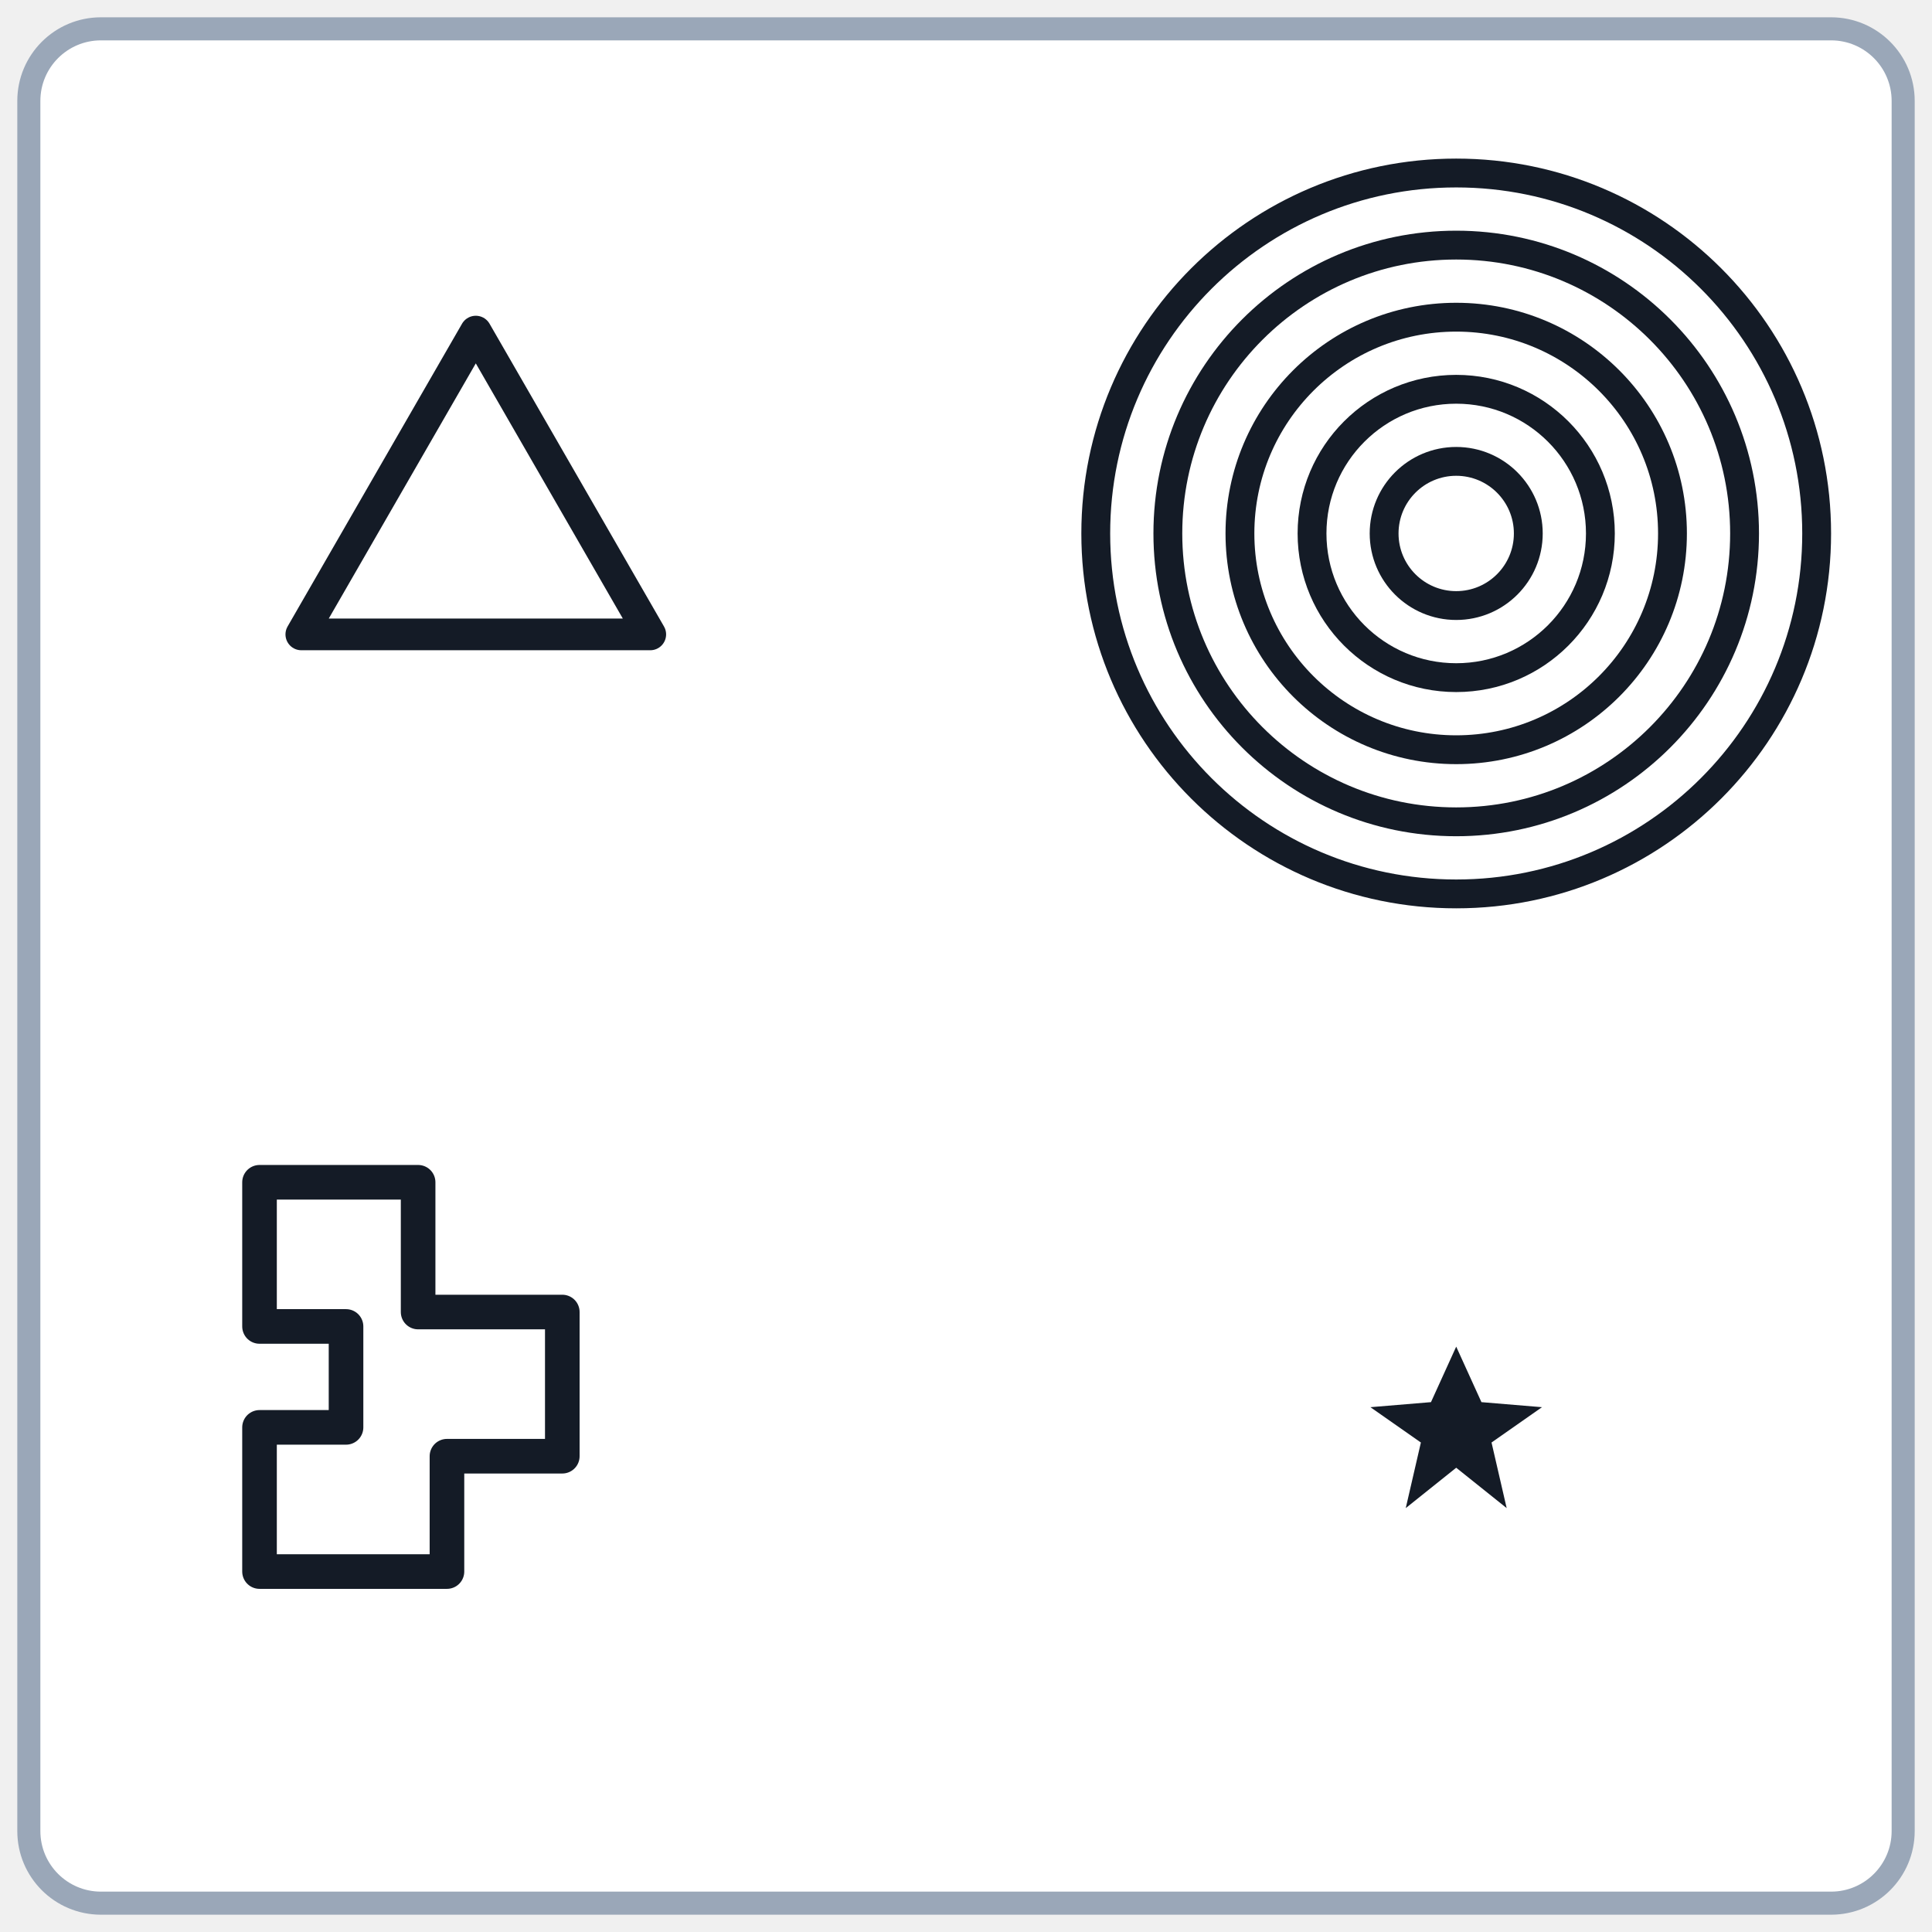
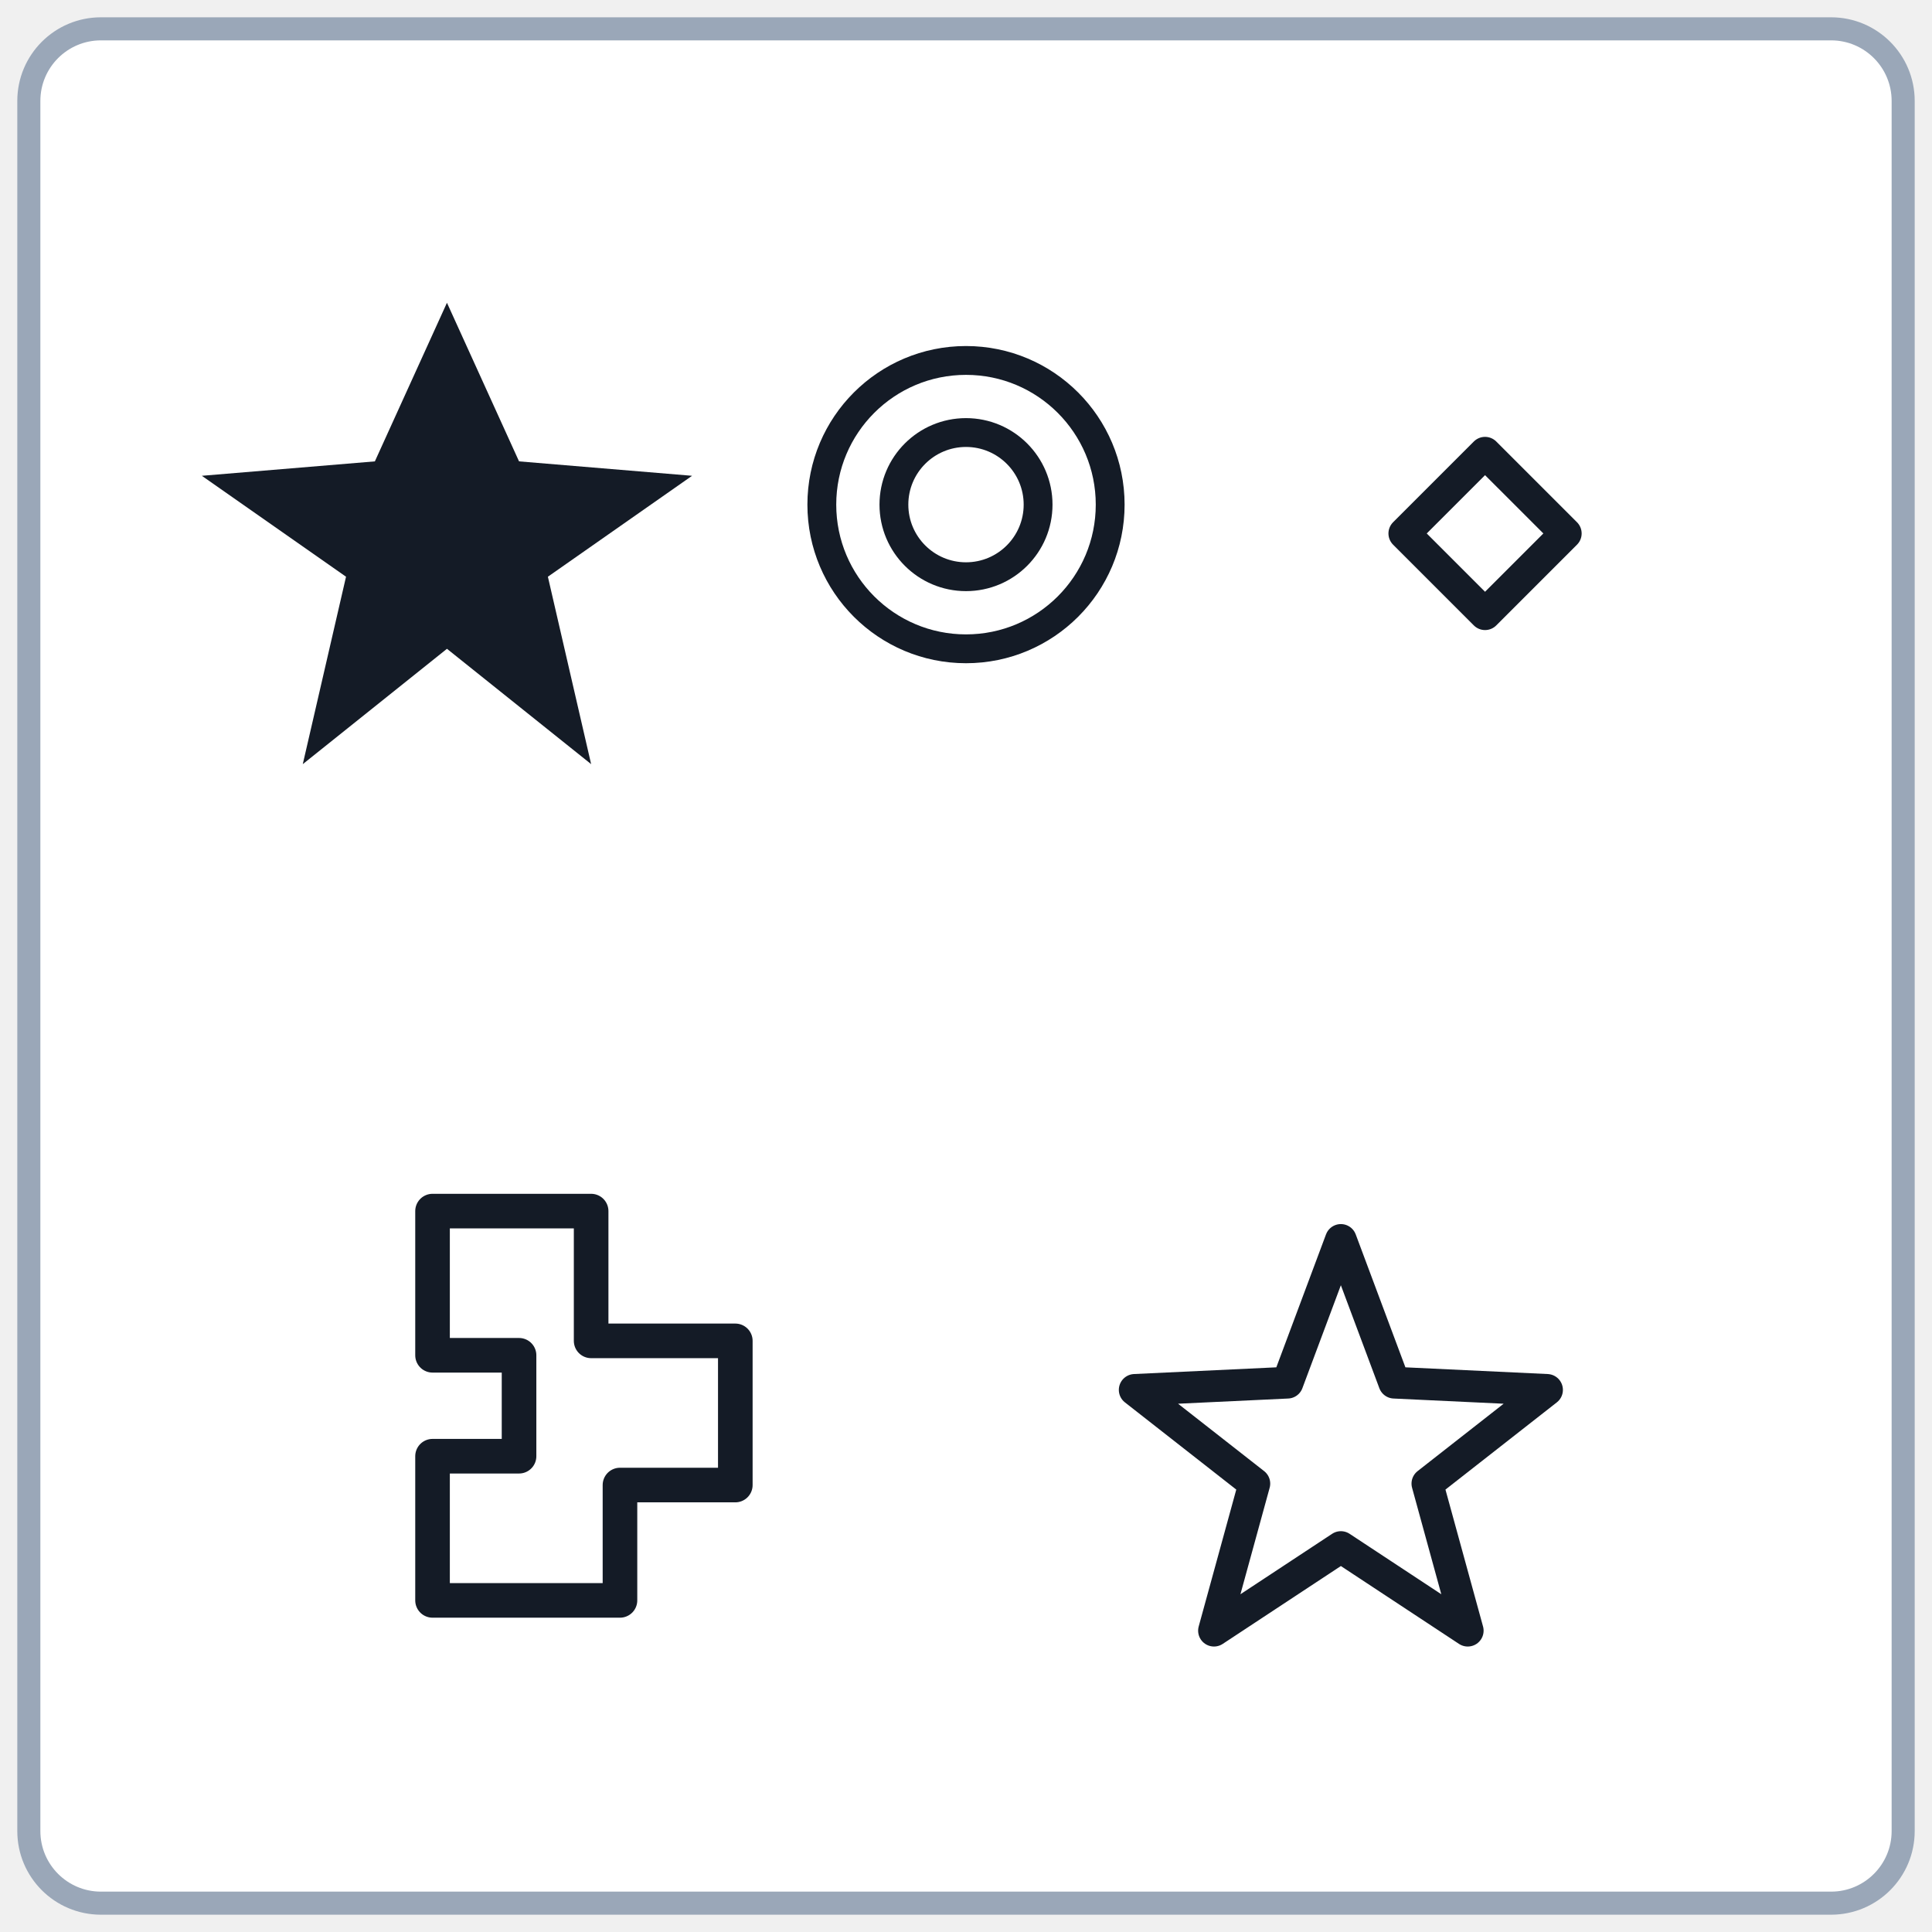
<svg xmlns="http://www.w3.org/2000/svg" viewBox="0 0 134 134" width="134">
  <g transform="translate(67 67)">
    <rect x="-65" y="-65" width="130" height="130" rx="5" fill="#fff" stroke="#9aa7b8" stroke-width="1.6" />
-     <g transform="translate(-34 -30) scale(1)">
-       <g transform="rotate(0)">
-         <polygon points="0.0,-14.0 12.1,7.0 -12.1,7.0" fill="#fff" stroke="#141b26" stroke-width="2.2" stroke-linejoin="round" />
+     <g transform="translate(-36 -30) scale(1)">
+       <g transform="scale(1.000)">
+         <polygon points="0,-16 5,-5 17,-4 7,3 10,16 0,8 -10,16 -7,3 -17,-4 -5,-5" fill="#141b26" />
      </g>
    </g>
-     <g transform="translate(34 -30) scale(1)">
+     <g transform="translate(0 -32) scale(1)">
      <circle r="5" fill="none" stroke="#141b26" stroke-width="2" />
      <circle r="10" fill="none" stroke="#141b26" stroke-width="2" />
-       <circle r="15" fill="none" stroke="#141b26" stroke-width="2" />
-       <circle r="20" fill="none" stroke="#141b26" stroke-width="2" />
-       <circle r="25" fill="none" stroke="#141b26" stroke-width="2" />
    </g>
-     <g transform="translate(-34 32) scale(1)">
-       <g transform="rotate(360) scale(1 1)">
+     <g transform="translate(36 -30) scale(1)">
+       <g transform="rotate(0)">
+         <polygon points="0.0,-5.6 5.6,0.0 0.0,5.6 -5.6,0.0" fill="#fff" stroke="#141b26" stroke-width="2.2" stroke-linejoin="round" />
+       </g>
+     </g>
+     <g transform="translate(-22 34) scale(1)">
+       <g transform="rotate(0) scale(1 1)">
        <path d="M -15 -17 h 11 v 9 h 10 v 10 h -8 v 8 h -13 v -10 h 6 v -7 h -6 z" fill="none" stroke="#141b26" stroke-width="2.4" stroke-linejoin="round" />
      </g>
    </g>
-     <g transform="translate(34 32) scale(1)">
-       <g transform="scale(0.350)">
-         <polygon points="0,-16 5,-5 17,-4 7,3 10,16 0,8 -10,16 -7,3 -17,-4 -5,-5" fill="#141b26" />
+     <g transform="translate(26 34) scale(1)">
+       <g transform="rotate(0)">
+         <polygon points="0.0,-15.0 3.7,-5.1 14.3,-4.6 6.0,1.9 8.8,12.1 0.0,6.3 -8.8,12.1 -6.0,1.9 -14.3,-4.6 -3.7,-5.1" fill="#fff" stroke="#141b26" stroke-width="2.2" stroke-linejoin="round" />
      </g>
    </g>
  </g>
</svg>
